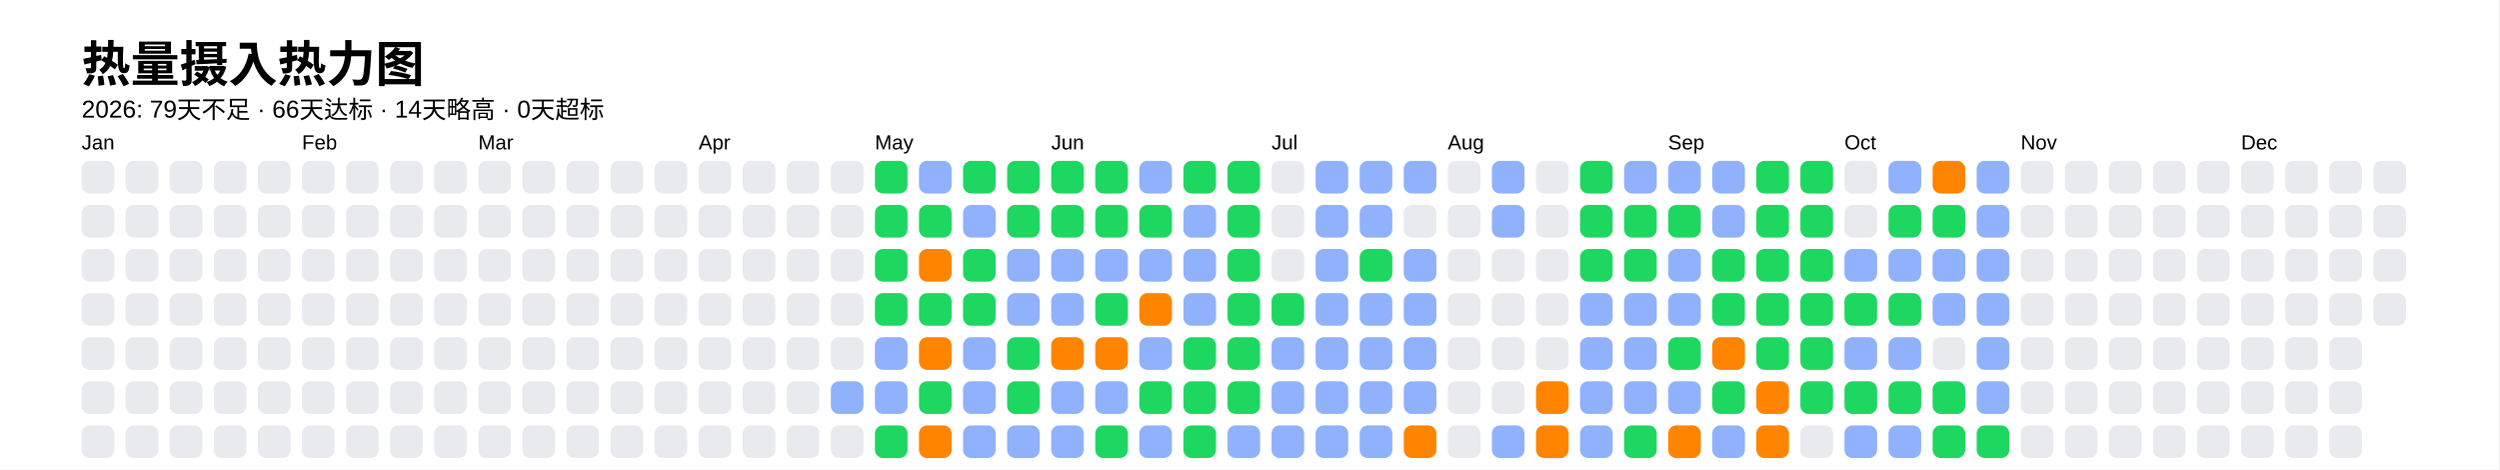
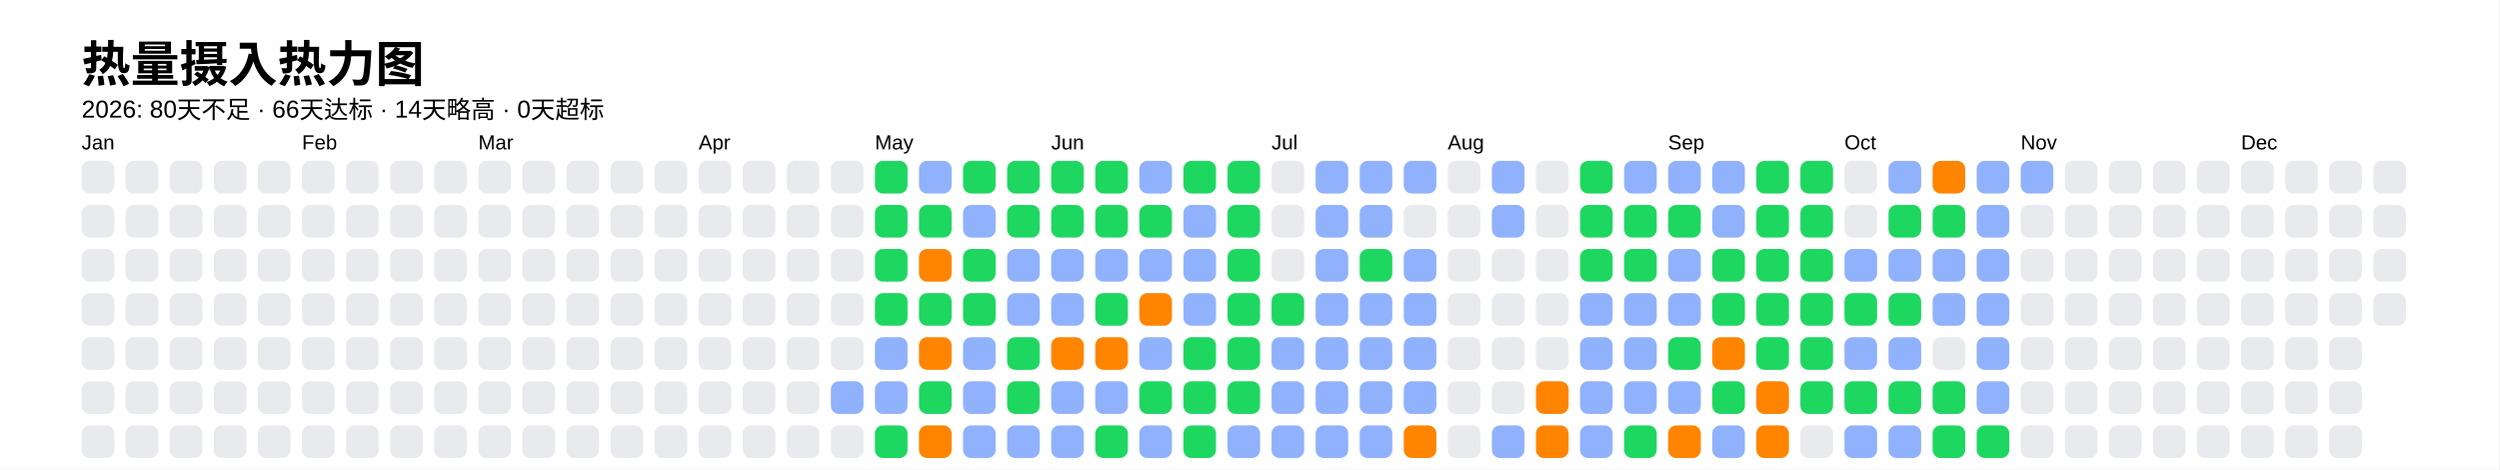
<svg xmlns="http://www.w3.org/2000/svg" style="background-color:white;" baseProfile="full" height="57.5mm" version="1.1" viewBox="0,0,306.2,57.5" width="306.2mm">
  <defs />
  <rect fill="#FFFFFF" height="57.5" width="306.2" x="0" y="0" />
  <text fill="#000000" style="font-size:6px; font-family:Arial; font-weight:bold;" x="10" y="10">热量摄入热力图</text>
-   <text fill="#000000" style="font-size:3px; font-family:Arial;" x="10" y="14.4">2026: 79天不足 · 66天达标 · 14天略高 · 0天超标</text>
+   <text fill="#000000" style="font-size:3px; font-family:Arial;" x="10" y="14.4">2026: 80天不足 · 66天达标 · 14天略高 · 0天超标</text>
  <text fill="#000000" style="font-size:2.5px; font-family:Arial" x="10" y="18.3">Jan</text>
  <rect fill="#E8EAED" height="4" rx="1" ry="1" width="4" x="10" y="19.7" />
  <rect fill="#E8EAED" height="4" rx="1" ry="1" width="4" x="10" y="25.1" />
  <rect fill="#E8EAED" height="4" rx="1" ry="1" width="4" x="10" y="30.5" />
  <rect fill="#E8EAED" height="4" rx="1" ry="1" width="4" x="10" y="35.9" />
  <rect fill="#E8EAED" height="4" rx="1" ry="1" width="4" x="10" y="41.3" />
  <rect fill="#E8EAED" height="4" rx="1" ry="1" width="4" x="10" y="46.7" />
  <rect fill="#E8EAED" height="4" rx="1" ry="1" width="4" x="10" y="52.1" />
  <rect fill="#E8EAED" height="4" rx="1" ry="1" width="4" x="15.4" y="19.7" />
  <rect fill="#E8EAED" height="4" rx="1" ry="1" width="4" x="15.4" y="25.1" />
  <rect fill="#E8EAED" height="4" rx="1" ry="1" width="4" x="15.4" y="30.5" />
  <rect fill="#E8EAED" height="4" rx="1" ry="1" width="4" x="15.4" y="35.9" />
  <rect fill="#E8EAED" height="4" rx="1" ry="1" width="4" x="15.4" y="41.3" />
  <rect fill="#E8EAED" height="4" rx="1" ry="1" width="4" x="15.4" y="46.7" />
  <rect fill="#E8EAED" height="4" rx="1" ry="1" width="4" x="15.4" y="52.1" />
  <rect fill="#E8EAED" height="4" rx="1" ry="1" width="4" x="20.8" y="19.7" />
  <rect fill="#E8EAED" height="4" rx="1" ry="1" width="4" x="20.8" y="25.1" />
  <rect fill="#E8EAED" height="4" rx="1" ry="1" width="4" x="20.8" y="30.5" />
  <rect fill="#E8EAED" height="4" rx="1" ry="1" width="4" x="20.8" y="35.9" />
  <rect fill="#E8EAED" height="4" rx="1" ry="1" width="4" x="20.8" y="41.3" />
  <rect fill="#E8EAED" height="4" rx="1" ry="1" width="4" x="20.8" y="46.7" />
  <rect fill="#E8EAED" height="4" rx="1" ry="1" width="4" x="20.8" y="52.1" />
  <rect fill="#E8EAED" height="4" rx="1" ry="1" width="4" x="26.2" y="19.7" />
  <rect fill="#E8EAED" height="4" rx="1" ry="1" width="4" x="26.2" y="25.1" />
  <rect fill="#E8EAED" height="4" rx="1" ry="1" width="4" x="26.2" y="30.5" />
  <rect fill="#E8EAED" height="4" rx="1" ry="1" width="4" x="26.2" y="35.9" />
  <rect fill="#E8EAED" height="4" rx="1" ry="1" width="4" x="26.2" y="41.3" />
  <rect fill="#E8EAED" height="4" rx="1" ry="1" width="4" x="26.2" y="46.7" />
  <rect fill="#E8EAED" height="4" rx="1" ry="1" width="4" x="26.2" y="52.1" />
  <rect fill="#E8EAED" height="4" rx="1" ry="1" width="4" x="31.6" y="19.7" />
  <rect fill="#E8EAED" height="4" rx="1" ry="1" width="4" x="31.6" y="25.1" />
  <rect fill="#E8EAED" height="4" rx="1" ry="1" width="4" x="31.6" y="30.5" />
  <rect fill="#E8EAED" height="4" rx="1" ry="1" width="4" x="31.6" y="35.9" />
  <rect fill="#E8EAED" height="4" rx="1" ry="1" width="4" x="31.6" y="41.3" />
  <rect fill="#E8EAED" height="4" rx="1" ry="1" width="4" x="31.6" y="46.7" />
  <rect fill="#E8EAED" height="4" rx="1" ry="1" width="4" x="31.6" y="52.1" />
  <text fill="#000000" style="font-size:2.5px; font-family:Arial" x="37.0" y="18.3">Feb</text>
  <rect fill="#E8EAED" height="4" rx="1" ry="1" width="4" x="37.0" y="19.7" />
  <rect fill="#E8EAED" height="4" rx="1" ry="1" width="4" x="37.0" y="25.1" />
  <rect fill="#E8EAED" height="4" rx="1" ry="1" width="4" x="37.0" y="30.5" />
  <rect fill="#E8EAED" height="4" rx="1" ry="1" width="4" x="37.0" y="35.9" />
  <rect fill="#E8EAED" height="4" rx="1" ry="1" width="4" x="37.0" y="41.3" />
  <rect fill="#E8EAED" height="4" rx="1" ry="1" width="4" x="37.0" y="46.7" />
  <rect fill="#E8EAED" height="4" rx="1" ry="1" width="4" x="37.0" y="52.1" />
  <rect fill="#E8EAED" height="4" rx="1" ry="1" width="4" x="42.4" y="19.7" />
  <rect fill="#E8EAED" height="4" rx="1" ry="1" width="4" x="42.4" y="25.1" />
  <rect fill="#E8EAED" height="4" rx="1" ry="1" width="4" x="42.4" y="30.5" />
  <rect fill="#E8EAED" height="4" rx="1" ry="1" width="4" x="42.4" y="35.9" />
  <rect fill="#E8EAED" height="4" rx="1" ry="1" width="4" x="42.4" y="41.3" />
  <rect fill="#E8EAED" height="4" rx="1" ry="1" width="4" x="42.4" y="46.7" />
  <rect fill="#E8EAED" height="4" rx="1" ry="1" width="4" x="42.4" y="52.1" />
  <rect fill="#E8EAED" height="4" rx="1" ry="1" width="4" x="47.8" y="19.7" />
  <rect fill="#E8EAED" height="4" rx="1" ry="1" width="4" x="47.8" y="25.1" />
  <rect fill="#E8EAED" height="4" rx="1" ry="1" width="4" x="47.8" y="30.5" />
  <rect fill="#E8EAED" height="4" rx="1" ry="1" width="4" x="47.8" y="35.9" />
  <rect fill="#E8EAED" height="4" rx="1" ry="1" width="4" x="47.8" y="41.3" />
  <rect fill="#E8EAED" height="4" rx="1" ry="1" width="4" x="47.8" y="46.7" />
  <rect fill="#E8EAED" height="4" rx="1" ry="1" width="4" x="47.8" y="52.1" />
  <rect fill="#E8EAED" height="4" rx="1" ry="1" width="4" x="53.2" y="19.7" />
  <rect fill="#E8EAED" height="4" rx="1" ry="1" width="4" x="53.2" y="25.1" />
  <rect fill="#E8EAED" height="4" rx="1" ry="1" width="4" x="53.2" y="30.5" />
  <rect fill="#E8EAED" height="4" rx="1" ry="1" width="4" x="53.2" y="35.9" />
  <rect fill="#E8EAED" height="4" rx="1" ry="1" width="4" x="53.2" y="41.3" />
  <rect fill="#E8EAED" height="4" rx="1" ry="1" width="4" x="53.2" y="46.7" />
  <rect fill="#E8EAED" height="4" rx="1" ry="1" width="4" x="53.2" y="52.1" />
  <text fill="#000000" style="font-size:2.5px; font-family:Arial" x="58.6" y="18.3">Mar</text>
  <rect fill="#E8EAED" height="4" rx="1" ry="1" width="4" x="58.6" y="19.7" />
  <rect fill="#E8EAED" height="4" rx="1" ry="1" width="4" x="58.6" y="25.1" />
  <rect fill="#E8EAED" height="4" rx="1" ry="1" width="4" x="58.6" y="30.5" />
  <rect fill="#E8EAED" height="4" rx="1" ry="1" width="4" x="58.6" y="35.9" />
  <rect fill="#E8EAED" height="4" rx="1" ry="1" width="4" x="58.6" y="41.3" />
  <rect fill="#E8EAED" height="4" rx="1" ry="1" width="4" x="58.6" y="46.7" />
  <rect fill="#E8EAED" height="4" rx="1" ry="1" width="4" x="58.6" y="52.1" />
  <rect fill="#E8EAED" height="4" rx="1" ry="1" width="4" x="64" y="19.7" />
  <rect fill="#E8EAED" height="4" rx="1" ry="1" width="4" x="64" y="25.1" />
  <rect fill="#E8EAED" height="4" rx="1" ry="1" width="4" x="64" y="30.5" />
  <rect fill="#E8EAED" height="4" rx="1" ry="1" width="4" x="64" y="35.9" />
  <rect fill="#E8EAED" height="4" rx="1" ry="1" width="4" x="64" y="41.3" />
  <rect fill="#E8EAED" height="4" rx="1" ry="1" width="4" x="64" y="46.7" />
  <rect fill="#E8EAED" height="4" rx="1" ry="1" width="4" x="64" y="52.1" />
  <rect fill="#E8EAED" height="4" rx="1" ry="1" width="4" x="69.4" y="19.7" />
  <rect fill="#E8EAED" height="4" rx="1" ry="1" width="4" x="69.4" y="25.1" />
  <rect fill="#E8EAED" height="4" rx="1" ry="1" width="4" x="69.4" y="30.5" />
  <rect fill="#E8EAED" height="4" rx="1" ry="1" width="4" x="69.4" y="35.9" />
  <rect fill="#E8EAED" height="4" rx="1" ry="1" width="4" x="69.4" y="41.3" />
  <rect fill="#E8EAED" height="4" rx="1" ry="1" width="4" x="69.4" y="46.7" />
  <rect fill="#E8EAED" height="4" rx="1" ry="1" width="4" x="69.4" y="52.1" />
  <rect fill="#E8EAED" height="4" rx="1" ry="1" width="4" x="74.8" y="19.7" />
  <rect fill="#E8EAED" height="4" rx="1" ry="1" width="4" x="74.8" y="25.1" />
  <rect fill="#E8EAED" height="4" rx="1" ry="1" width="4" x="74.8" y="30.5" />
  <rect fill="#E8EAED" height="4" rx="1" ry="1" width="4" x="74.8" y="35.9" />
  <rect fill="#E8EAED" height="4" rx="1" ry="1" width="4" x="74.8" y="41.3" />
  <rect fill="#E8EAED" height="4" rx="1" ry="1" width="4" x="74.8" y="46.7" />
  <rect fill="#E8EAED" height="4" rx="1" ry="1" width="4" x="74.8" y="52.1" />
  <rect fill="#E8EAED" height="4" rx="1" ry="1" width="4" x="80.2" y="19.7" />
  <rect fill="#E8EAED" height="4" rx="1" ry="1" width="4" x="80.2" y="25.1" />
  <rect fill="#E8EAED" height="4" rx="1" ry="1" width="4" x="80.2" y="30.5" />
  <rect fill="#E8EAED" height="4" rx="1" ry="1" width="4" x="80.2" y="35.9" />
  <rect fill="#E8EAED" height="4" rx="1" ry="1" width="4" x="80.2" y="41.3" />
  <rect fill="#E8EAED" height="4" rx="1" ry="1" width="4" x="80.2" y="46.7" />
  <rect fill="#E8EAED" height="4" rx="1" ry="1" width="4" x="80.2" y="52.1" />
  <text fill="#000000" style="font-size:2.5px; font-family:Arial" x="85.6" y="18.3">Apr</text>
  <rect fill="#E8EAED" height="4" rx="1" ry="1" width="4" x="85.6" y="19.7" />
  <rect fill="#E8EAED" height="4" rx="1" ry="1" width="4" x="85.6" y="25.1" />
  <rect fill="#E8EAED" height="4" rx="1" ry="1" width="4" x="85.6" y="30.5" />
  <rect fill="#E8EAED" height="4" rx="1" ry="1" width="4" x="85.6" y="35.9" />
  <rect fill="#E8EAED" height="4" rx="1" ry="1" width="4" x="85.6" y="41.3" />
  <rect fill="#E8EAED" height="4" rx="1" ry="1" width="4" x="85.6" y="46.7" />
  <rect fill="#E8EAED" height="4" rx="1" ry="1" width="4" x="85.6" y="52.1" />
  <rect fill="#E8EAED" height="4" rx="1" ry="1" width="4" x="91" y="19.7" />
  <rect fill="#E8EAED" height="4" rx="1" ry="1" width="4" x="91" y="25.1" />
  <rect fill="#E8EAED" height="4" rx="1" ry="1" width="4" x="91" y="30.5" />
  <rect fill="#E8EAED" height="4" rx="1" ry="1" width="4" x="91" y="35.9" />
  <rect fill="#E8EAED" height="4" rx="1" ry="1" width="4" x="91" y="41.3" />
  <rect fill="#E8EAED" height="4" rx="1" ry="1" width="4" x="91" y="46.7" />
  <rect fill="#E8EAED" height="4" rx="1" ry="1" width="4" x="91" y="52.1" />
  <rect fill="#E8EAED" height="4" rx="1" ry="1" width="4" x="96.4" y="19.7" />
  <rect fill="#E8EAED" height="4" rx="1" ry="1" width="4" x="96.4" y="25.1" />
  <rect fill="#E8EAED" height="4" rx="1" ry="1" width="4" x="96.4" y="30.5" />
  <rect fill="#E8EAED" height="4" rx="1" ry="1" width="4" x="96.4" y="35.9" />
  <rect fill="#E8EAED" height="4" rx="1" ry="1" width="4" x="96.4" y="41.3" />
  <rect fill="#E8EAED" height="4" rx="1" ry="1" width="4" x="96.4" y="46.7" />
  <rect fill="#E8EAED" height="4" rx="1" ry="1" width="4" x="96.4" y="52.1" />
  <rect fill="#E8EAED" height="4" rx="1" ry="1" width="4" x="101.8" y="19.7" />
  <rect fill="#E8EAED" height="4" rx="1" ry="1" width="4" x="101.8" y="25.1" />
  <rect fill="#E8EAED" height="4" rx="1" ry="1" width="4" x="101.8" y="30.5" />
  <rect fill="#E8EAED" height="4" rx="1" ry="1" width="4" x="101.8" y="35.9" />
  <rect fill="#E8EAED" height="4" rx="1" ry="1" width="4" x="101.8" y="41.3" />
  <rect fill="#90b1fb" height="4" rx="1" ry="1" width="4" x="101.8" y="46.7" />
  <rect fill="#E8EAED" height="4" rx="1" ry="1" width="4" x="101.8" y="52.1" />
  <text fill="#000000" style="font-size:2.5px; font-family:Arial" x="107.2" y="18.3">May</text>
  <rect fill="#1ed760" height="4" rx="1" ry="1" width="4" x="107.2" y="19.7" />
  <rect fill="#1ed760" height="4" rx="1" ry="1" width="4" x="107.2" y="25.1" />
  <rect fill="#1ed760" height="4" rx="1" ry="1" width="4" x="107.2" y="30.5" />
  <rect fill="#1ed760" height="4" rx="1" ry="1" width="4" x="107.2" y="35.9" />
  <rect fill="#90b1fb" height="4" rx="1" ry="1" width="4" x="107.2" y="41.3" />
  <rect fill="#90b1fb" height="4" rx="1" ry="1" width="4" x="107.2" y="46.7" />
  <rect fill="#1ed760" height="4" rx="1" ry="1" width="4" x="107.2" y="52.1" />
  <rect fill="#90b1fb" height="4" rx="1" ry="1" width="4" x="112.6" y="19.7" />
  <rect fill="#1ed760" height="4" rx="1" ry="1" width="4" x="112.6" y="25.1" />
  <rect fill="#ff8400" height="4" rx="1" ry="1" width="4" x="112.6" y="30.5" />
  <rect fill="#1ed760" height="4" rx="1" ry="1" width="4" x="112.6" y="35.9" />
  <rect fill="#ff8400" height="4" rx="1" ry="1" width="4" x="112.6" y="41.3" />
  <rect fill="#1ed760" height="4" rx="1" ry="1" width="4" x="112.6" y="46.7" />
  <rect fill="#ff8400" height="4" rx="1" ry="1" width="4" x="112.6" y="52.1" />
  <rect fill="#1ed760" height="4" rx="1" ry="1" width="4" x="118" y="19.7" />
  <rect fill="#90b1fb" height="4" rx="1" ry="1" width="4" x="118" y="25.1" />
  <rect fill="#1ed760" height="4" rx="1" ry="1" width="4" x="118" y="30.5" />
  <rect fill="#1ed760" height="4" rx="1" ry="1" width="4" x="118" y="35.9" />
  <rect fill="#90b1fb" height="4" rx="1" ry="1" width="4" x="118" y="41.3" />
  <rect fill="#90b1fb" height="4" rx="1" ry="1" width="4" x="118" y="46.7" />
  <rect fill="#90b1fb" height="4" rx="1" ry="1" width="4" x="118" y="52.1" />
  <rect fill="#1ed760" height="4" rx="1" ry="1" width="4" x="123.4" y="19.7" />
  <rect fill="#1ed760" height="4" rx="1" ry="1" width="4" x="123.4" y="25.1" />
  <rect fill="#90b1fb" height="4" rx="1" ry="1" width="4" x="123.4" y="30.5" />
  <rect fill="#90b1fb" height="4" rx="1" ry="1" width="4" x="123.4" y="35.9" />
  <rect fill="#1ed760" height="4" rx="1" ry="1" width="4" x="123.4" y="41.3" />
  <rect fill="#1ed760" height="4" rx="1" ry="1" width="4" x="123.4" y="46.7" />
  <rect fill="#90b1fb" height="4" rx="1" ry="1" width="4" x="123.4" y="52.1" />
  <text fill="#000000" style="font-size:2.5px; font-family:Arial" x="128.8" y="18.3">Jun</text>
  <rect fill="#1ed760" height="4" rx="1" ry="1" width="4" x="128.8" y="19.7" />
  <rect fill="#1ed760" height="4" rx="1" ry="1" width="4" x="128.8" y="25.1" />
  <rect fill="#90b1fb" height="4" rx="1" ry="1" width="4" x="128.8" y="30.5" />
  <rect fill="#90b1fb" height="4" rx="1" ry="1" width="4" x="128.8" y="35.9" />
  <rect fill="#ff8400" height="4" rx="1" ry="1" width="4" x="128.8" y="41.3" />
  <rect fill="#90b1fb" height="4" rx="1" ry="1" width="4" x="128.8" y="46.7" />
  <rect fill="#90b1fb" height="4" rx="1" ry="1" width="4" x="128.8" y="52.1" />
  <rect fill="#1ed760" height="4" rx="1" ry="1" width="4" x="134.2" y="19.7" />
  <rect fill="#1ed760" height="4" rx="1" ry="1" width="4" x="134.2" y="25.1" />
  <rect fill="#90b1fb" height="4" rx="1" ry="1" width="4" x="134.2" y="30.5" />
  <rect fill="#1ed760" height="4" rx="1" ry="1" width="4" x="134.2" y="35.9" />
  <rect fill="#ff8400" height="4" rx="1" ry="1" width="4" x="134.2" y="41.3" />
  <rect fill="#90b1fb" height="4" rx="1" ry="1" width="4" x="134.2" y="46.7" />
  <rect fill="#1ed760" height="4" rx="1" ry="1" width="4" x="134.2" y="52.1" />
  <rect fill="#90b1fb" height="4" rx="1" ry="1" width="4" x="139.6" y="19.7" />
  <rect fill="#1ed760" height="4" rx="1" ry="1" width="4" x="139.6" y="25.1" />
  <rect fill="#90b1fb" height="4" rx="1" ry="1" width="4" x="139.6" y="30.5" />
  <rect fill="#ff8400" height="4" rx="1" ry="1" width="4" x="139.6" y="35.9" />
  <rect fill="#90b1fb" height="4" rx="1" ry="1" width="4" x="139.6" y="41.3" />
  <rect fill="#1ed760" height="4" rx="1" ry="1" width="4" x="139.6" y="46.7" />
  <rect fill="#90b1fb" height="4" rx="1" ry="1" width="4" x="139.6" y="52.1" />
  <rect fill="#1ed760" height="4" rx="1" ry="1" width="4" x="145" y="19.7" />
  <rect fill="#90b1fb" height="4" rx="1" ry="1" width="4" x="145" y="25.1" />
  <rect fill="#90b1fb" height="4" rx="1" ry="1" width="4" x="145" y="30.5" />
  <rect fill="#90b1fb" height="4" rx="1" ry="1" width="4" x="145" y="35.9" />
  <rect fill="#1ed760" height="4" rx="1" ry="1" width="4" x="145" y="41.3" />
  <rect fill="#1ed760" height="4" rx="1" ry="1" width="4" x="145" y="46.7" />
  <rect fill="#1ed760" height="4" rx="1" ry="1" width="4" x="145" y="52.1" />
  <rect fill="#1ed760" height="4" rx="1" ry="1" width="4" x="150.4" y="19.7" />
  <rect fill="#1ed760" height="4" rx="1" ry="1" width="4" x="150.4" y="25.1" />
  <rect fill="#1ed760" height="4" rx="1" ry="1" width="4" x="150.4" y="30.5" />
  <rect fill="#1ed760" height="4" rx="1" ry="1" width="4" x="150.4" y="35.9" />
  <rect fill="#1ed760" height="4" rx="1" ry="1" width="4" x="150.4" y="41.3" />
  <rect fill="#1ed760" height="4" rx="1" ry="1" width="4" x="150.4" y="46.7" />
  <rect fill="#90b1fb" height="4" rx="1" ry="1" width="4" x="150.4" y="52.1" />
  <text fill="#000000" style="font-size:2.5px; font-family:Arial" x="155.8" y="18.3">Jul</text>
  <rect fill="#E8EAED" height="4" rx="1" ry="1" width="4" x="155.8" y="19.7" />
  <rect fill="#E8EAED" height="4" rx="1" ry="1" width="4" x="155.8" y="25.1" />
  <rect fill="#E8EAED" height="4" rx="1" ry="1" width="4" x="155.8" y="30.5" />
  <rect fill="#1ed760" height="4" rx="1" ry="1" width="4" x="155.8" y="35.9" />
  <rect fill="#90b1fb" height="4" rx="1" ry="1" width="4" x="155.8" y="41.3" />
  <rect fill="#90b1fb" height="4" rx="1" ry="1" width="4" x="155.8" y="46.7" />
  <rect fill="#90b1fb" height="4" rx="1" ry="1" width="4" x="155.8" y="52.1" />
  <rect fill="#90b1fb" height="4" rx="1" ry="1" width="4" x="161.2" y="19.7" />
  <rect fill="#90b1fb" height="4" rx="1" ry="1" width="4" x="161.2" y="25.1" />
  <rect fill="#90b1fb" height="4" rx="1" ry="1" width="4" x="161.2" y="30.5" />
  <rect fill="#90b1fb" height="4" rx="1" ry="1" width="4" x="161.2" y="35.9" />
  <rect fill="#90b1fb" height="4" rx="1" ry="1" width="4" x="161.2" y="41.3" />
  <rect fill="#90b1fb" height="4" rx="1" ry="1" width="4" x="161.2" y="46.7" />
  <rect fill="#90b1fb" height="4" rx="1" ry="1" width="4" x="161.2" y="52.1" />
  <rect fill="#90b1fb" height="4" rx="1" ry="1" width="4" x="166.6" y="19.7" />
  <rect fill="#90b1fb" height="4" rx="1" ry="1" width="4" x="166.6" y="25.1" />
  <rect fill="#1ed760" height="4" rx="1" ry="1" width="4" x="166.6" y="30.5" />
  <rect fill="#90b1fb" height="4" rx="1" ry="1" width="4" x="166.6" y="35.9" />
  <rect fill="#90b1fb" height="4" rx="1" ry="1" width="4" x="166.6" y="41.3" />
  <rect fill="#90b1fb" height="4" rx="1" ry="1" width="4" x="166.6" y="46.7" />
  <rect fill="#90b1fb" height="4" rx="1" ry="1" width="4" x="166.6" y="52.1" />
  <rect fill="#90b1fb" height="4" rx="1" ry="1" width="4" x="172" y="19.7" />
  <rect fill="#E8EAED" height="4" rx="1" ry="1" width="4" x="172" y="25.1" />
  <rect fill="#90b1fb" height="4" rx="1" ry="1" width="4" x="172" y="30.5" />
  <rect fill="#90b1fb" height="4" rx="1" ry="1" width="4" x="172" y="35.9" />
  <rect fill="#90b1fb" height="4" rx="1" ry="1" width="4" x="172" y="41.3" />
  <rect fill="#90b1fb" height="4" rx="1" ry="1" width="4" x="172" y="46.7" />
  <rect fill="#ff8400" height="4" rx="1" ry="1" width="4" x="172" y="52.1" />
  <text fill="#000000" style="font-size:2.5px; font-family:Arial" x="177.4" y="18.3">Aug</text>
  <rect fill="#E8EAED" height="4" rx="1" ry="1" width="4" x="177.4" y="19.7" />
  <rect fill="#E8EAED" height="4" rx="1" ry="1" width="4" x="177.4" y="25.1" />
  <rect fill="#E8EAED" height="4" rx="1" ry="1" width="4" x="177.4" y="30.5" />
  <rect fill="#E8EAED" height="4" rx="1" ry="1" width="4" x="177.4" y="35.9" />
  <rect fill="#E8EAED" height="4" rx="1" ry="1" width="4" x="177.4" y="41.3" />
  <rect fill="#E8EAED" height="4" rx="1" ry="1" width="4" x="177.4" y="46.7" />
  <rect fill="#E8EAED" height="4" rx="1" ry="1" width="4" x="177.4" y="52.1" />
  <rect fill="#90b1fb" height="4" rx="1" ry="1" width="4" x="182.8" y="19.7" />
  <rect fill="#90b1fb" height="4" rx="1" ry="1" width="4" x="182.8" y="25.1" />
  <rect fill="#E8EAED" height="4" rx="1" ry="1" width="4" x="182.8" y="30.5" />
  <rect fill="#E8EAED" height="4" rx="1" ry="1" width="4" x="182.8" y="35.9" />
  <rect fill="#E8EAED" height="4" rx="1" ry="1" width="4" x="182.8" y="41.3" />
  <rect fill="#E8EAED" height="4" rx="1" ry="1" width="4" x="182.8" y="46.7" />
  <rect fill="#90b1fb" height="4" rx="1" ry="1" width="4" x="182.8" y="52.1" />
  <rect fill="#E8EAED" height="4" rx="1" ry="1" width="4" x="188.2" y="19.7" />
  <rect fill="#E8EAED" height="4" rx="1" ry="1" width="4" x="188.2" y="25.1" />
  <rect fill="#E8EAED" height="4" rx="1" ry="1" width="4" x="188.2" y="30.5" />
  <rect fill="#E8EAED" height="4" rx="1" ry="1" width="4" x="188.2" y="35.9" />
  <rect fill="#E8EAED" height="4" rx="1" ry="1" width="4" x="188.2" y="41.3" />
  <rect fill="#ff8400" height="4" rx="1" ry="1" width="4" x="188.2" y="46.7" />
  <rect fill="#ff8400" height="4" rx="1" ry="1" width="4" x="188.2" y="52.1" />
  <rect fill="#1ed760" height="4" rx="1" ry="1" width="4" x="193.6" y="19.7" />
  <rect fill="#1ed760" height="4" rx="1" ry="1" width="4" x="193.6" y="25.1" />
  <rect fill="#1ed760" height="4" rx="1" ry="1" width="4" x="193.6" y="30.5" />
  <rect fill="#90b1fb" height="4" rx="1" ry="1" width="4" x="193.6" y="35.9" />
  <rect fill="#90b1fb" height="4" rx="1" ry="1" width="4" x="193.6" y="41.3" />
  <rect fill="#90b1fb" height="4" rx="1" ry="1" width="4" x="193.6" y="46.7" />
  <rect fill="#90b1fb" height="4" rx="1" ry="1" width="4" x="193.6" y="52.1" />
  <rect fill="#90b1fb" height="4" rx="1" ry="1" width="4" x="199" y="19.7" />
  <rect fill="#1ed760" height="4" rx="1" ry="1" width="4" x="199" y="25.1" />
  <rect fill="#1ed760" height="4" rx="1" ry="1" width="4" x="199" y="30.5" />
  <rect fill="#90b1fb" height="4" rx="1" ry="1" width="4" x="199" y="35.9" />
  <rect fill="#90b1fb" height="4" rx="1" ry="1" width="4" x="199" y="41.3" />
  <rect fill="#90b1fb" height="4" rx="1" ry="1" width="4" x="199" y="46.7" />
  <rect fill="#1ed760" height="4" rx="1" ry="1" width="4" x="199" y="52.1" />
  <text fill="#000000" style="font-size:2.5px; font-family:Arial" x="204.4" y="18.3">Sep</text>
  <rect fill="#90b1fb" height="4" rx="1" ry="1" width="4" x="204.4" y="19.7" />
  <rect fill="#1ed760" height="4" rx="1" ry="1" width="4" x="204.4" y="25.1" />
  <rect fill="#90b1fb" height="4" rx="1" ry="1" width="4" x="204.4" y="30.5" />
  <rect fill="#90b1fb" height="4" rx="1" ry="1" width="4" x="204.4" y="35.9" />
  <rect fill="#1ed760" height="4" rx="1" ry="1" width="4" x="204.4" y="41.3" />
  <rect fill="#90b1fb" height="4" rx="1" ry="1" width="4" x="204.4" y="46.7" />
  <rect fill="#ff8400" height="4" rx="1" ry="1" width="4" x="204.4" y="52.1" />
  <rect fill="#90b1fb" height="4" rx="1" ry="1" width="4" x="209.8" y="19.7" />
  <rect fill="#90b1fb" height="4" rx="1" ry="1" width="4" x="209.8" y="25.1" />
  <rect fill="#1ed760" height="4" rx="1" ry="1" width="4" x="209.8" y="30.5" />
  <rect fill="#1ed760" height="4" rx="1" ry="1" width="4" x="209.8" y="35.9" />
  <rect fill="#ff8400" height="4" rx="1" ry="1" width="4" x="209.8" y="41.3" />
  <rect fill="#1ed760" height="4" rx="1" ry="1" width="4" x="209.8" y="46.7" />
  <rect fill="#90b1fb" height="4" rx="1" ry="1" width="4" x="209.8" y="52.1" />
  <rect fill="#1ed760" height="4" rx="1" ry="1" width="4" x="215.2" y="19.7" />
  <rect fill="#1ed760" height="4" rx="1" ry="1" width="4" x="215.2" y="25.1" />
  <rect fill="#1ed760" height="4" rx="1" ry="1" width="4" x="215.2" y="30.5" />
  <rect fill="#1ed760" height="4" rx="1" ry="1" width="4" x="215.2" y="35.9" />
  <rect fill="#1ed760" height="4" rx="1" ry="1" width="4" x="215.2" y="41.3" />
  <rect fill="#ff8400" height="4" rx="1" ry="1" width="4" x="215.2" y="46.7" />
  <rect fill="#ff8400" height="4" rx="1" ry="1" width="4" x="215.2" y="52.1" />
  <rect fill="#1ed760" height="4" rx="1" ry="1" width="4" x="220.6" y="19.7" />
  <rect fill="#1ed760" height="4" rx="1" ry="1" width="4" x="220.6" y="25.1" />
  <rect fill="#1ed760" height="4" rx="1" ry="1" width="4" x="220.6" y="30.5" />
  <rect fill="#1ed760" height="4" rx="1" ry="1" width="4" x="220.6" y="35.9" />
  <rect fill="#1ed760" height="4" rx="1" ry="1" width="4" x="220.6" y="41.3" />
  <rect fill="#1ed760" height="4" rx="1" ry="1" width="4" x="220.6" y="46.7" />
  <rect fill="#E8EAED" height="4" rx="1" ry="1" width="4" x="220.6" y="52.1" />
  <text fill="#000000" style="font-size:2.5px; font-family:Arial" x="226" y="18.3">Oct</text>
  <rect fill="#E8EAED" height="4" rx="1" ry="1" width="4" x="226" y="19.7" />
  <rect fill="#E8EAED" height="4" rx="1" ry="1" width="4" x="226" y="25.1" />
  <rect fill="#90b1fb" height="4" rx="1" ry="1" width="4" x="226" y="30.5" />
  <rect fill="#1ed760" height="4" rx="1" ry="1" width="4" x="226" y="35.9" />
  <rect fill="#90b1fb" height="4" rx="1" ry="1" width="4" x="226" y="41.3" />
  <rect fill="#1ed760" height="4" rx="1" ry="1" width="4" x="226" y="46.7" />
  <rect fill="#90b1fb" height="4" rx="1" ry="1" width="4" x="226" y="52.1" />
  <rect fill="#90b1fb" height="4" rx="1" ry="1" width="4" x="231.4" y="19.7" />
  <rect fill="#1ed760" height="4" rx="1" ry="1" width="4" x="231.4" y="25.1" />
  <rect fill="#90b1fb" height="4" rx="1" ry="1" width="4" x="231.4" y="30.5" />
  <rect fill="#1ed760" height="4" rx="1" ry="1" width="4" x="231.4" y="35.9" />
  <rect fill="#90b1fb" height="4" rx="1" ry="1" width="4" x="231.4" y="41.3" />
  <rect fill="#1ed760" height="4" rx="1" ry="1" width="4" x="231.4" y="46.7" />
  <rect fill="#90b1fb" height="4" rx="1" ry="1" width="4" x="231.4" y="52.1" />
  <rect fill="#ff8400" height="4" rx="1" ry="1" width="4" x="236.8" y="19.7" />
  <rect fill="#1ed760" height="4" rx="1" ry="1" width="4" x="236.8" y="25.1" />
  <rect fill="#90b1fb" height="4" rx="1" ry="1" width="4" x="236.8" y="30.5" />
  <rect fill="#90b1fb" height="4" rx="1" ry="1" width="4" x="236.8" y="35.9" />
  <rect fill="#E8EAED" height="4" rx="1" ry="1" width="4" x="236.8" y="41.3" />
  <rect fill="#1ed760" height="4" rx="1" ry="1" width="4" x="236.8" y="46.7" />
  <rect fill="#1ed760" height="4" rx="1" ry="1" width="4" x="236.8" y="52.1" />
  <rect fill="#90b1fb" height="4" rx="1" ry="1" width="4" x="242.2" y="19.7" />
  <rect fill="#90b1fb" height="4" rx="1" ry="1" width="4" x="242.2" y="25.1" />
  <rect fill="#90b1fb" height="4" rx="1" ry="1" width="4" x="242.2" y="30.5" />
  <rect fill="#90b1fb" height="4" rx="1" ry="1" width="4" x="242.2" y="35.9" />
  <rect fill="#90b1fb" height="4" rx="1" ry="1" width="4" x="242.2" y="41.3" />
  <rect fill="#90b1fb" height="4" rx="1" ry="1" width="4" x="242.2" y="46.7" />
  <rect fill="#1ed760" height="4" rx="1" ry="1" width="4" x="242.2" y="52.1" />
  <text fill="#000000" style="font-size:2.5px; font-family:Arial" x="247.6" y="18.3">Nov</text>
-   <rect fill="#E8EAED" height="4" rx="1" ry="1" width="4" x="247.6" y="19.7" />
+   <rect fill="#90b1fb" height="4" rx="1" ry="1" width="4" x="247.6" y="19.7" />
  <rect fill="#E8EAED" height="4" rx="1" ry="1" width="4" x="247.6" y="25.1" />
  <rect fill="#E8EAED" height="4" rx="1" ry="1" width="4" x="247.6" y="30.5" />
  <rect fill="#E8EAED" height="4" rx="1" ry="1" width="4" x="247.6" y="35.9" />
  <rect fill="#E8EAED" height="4" rx="1" ry="1" width="4" x="247.6" y="41.3" />
  <rect fill="#E8EAED" height="4" rx="1" ry="1" width="4" x="247.6" y="46.7" />
  <rect fill="#E8EAED" height="4" rx="1" ry="1" width="4" x="247.6" y="52.1" />
  <rect fill="#E8EAED" height="4" rx="1" ry="1" width="4" x="253" y="19.7" />
  <rect fill="#E8EAED" height="4" rx="1" ry="1" width="4" x="253" y="25.1" />
  <rect fill="#E8EAED" height="4" rx="1" ry="1" width="4" x="253" y="30.5" />
  <rect fill="#E8EAED" height="4" rx="1" ry="1" width="4" x="253" y="35.9" />
  <rect fill="#E8EAED" height="4" rx="1" ry="1" width="4" x="253" y="41.3" />
  <rect fill="#E8EAED" height="4" rx="1" ry="1" width="4" x="253" y="46.7" />
  <rect fill="#E8EAED" height="4" rx="1" ry="1" width="4" x="253" y="52.1" />
  <rect fill="#E8EAED" height="4" rx="1" ry="1" width="4" x="258.4" y="19.7" />
  <rect fill="#E8EAED" height="4" rx="1" ry="1" width="4" x="258.4" y="25.1" />
  <rect fill="#E8EAED" height="4" rx="1" ry="1" width="4" x="258.4" y="30.5" />
  <rect fill="#E8EAED" height="4" rx="1" ry="1" width="4" x="258.4" y="35.9" />
  <rect fill="#E8EAED" height="4" rx="1" ry="1" width="4" x="258.4" y="41.3" />
  <rect fill="#E8EAED" height="4" rx="1" ry="1" width="4" x="258.4" y="46.7" />
  <rect fill="#E8EAED" height="4" rx="1" ry="1" width="4" x="258.4" y="52.1" />
  <rect fill="#E8EAED" height="4" rx="1" ry="1" width="4" x="263.8" y="19.7" />
  <rect fill="#E8EAED" height="4" rx="1" ry="1" width="4" x="263.8" y="25.1" />
  <rect fill="#E8EAED" height="4" rx="1" ry="1" width="4" x="263.8" y="30.5" />
  <rect fill="#E8EAED" height="4" rx="1" ry="1" width="4" x="263.8" y="35.9" />
  <rect fill="#E8EAED" height="4" rx="1" ry="1" width="4" x="263.8" y="41.3" />
  <rect fill="#E8EAED" height="4" rx="1" ry="1" width="4" x="263.8" y="46.7" />
  <rect fill="#E8EAED" height="4" rx="1" ry="1" width="4" x="263.8" y="52.1" />
  <rect fill="#E8EAED" height="4" rx="1" ry="1" width="4" x="269.2" y="19.7" />
  <rect fill="#E8EAED" height="4" rx="1" ry="1" width="4" x="269.2" y="25.1" />
  <rect fill="#E8EAED" height="4" rx="1" ry="1" width="4" x="269.2" y="30.5" />
  <rect fill="#E8EAED" height="4" rx="1" ry="1" width="4" x="269.2" y="35.9" />
  <rect fill="#E8EAED" height="4" rx="1" ry="1" width="4" x="269.2" y="41.3" />
  <rect fill="#E8EAED" height="4" rx="1" ry="1" width="4" x="269.2" y="46.7" />
  <rect fill="#E8EAED" height="4" rx="1" ry="1" width="4" x="269.2" y="52.1" />
  <text fill="#000000" style="font-size:2.5px; font-family:Arial" x="274.6" y="18.3">Dec</text>
  <rect fill="#E8EAED" height="4" rx="1" ry="1" width="4" x="274.6" y="19.7" />
  <rect fill="#E8EAED" height="4" rx="1" ry="1" width="4" x="274.6" y="25.1" />
  <rect fill="#E8EAED" height="4" rx="1" ry="1" width="4" x="274.6" y="30.5" />
  <rect fill="#E8EAED" height="4" rx="1" ry="1" width="4" x="274.6" y="35.9" />
  <rect fill="#E8EAED" height="4" rx="1" ry="1" width="4" x="274.6" y="41.3" />
  <rect fill="#E8EAED" height="4" rx="1" ry="1" width="4" x="274.6" y="46.7" />
  <rect fill="#E8EAED" height="4" rx="1" ry="1" width="4" x="274.6" y="52.1" />
  <rect fill="#E8EAED" height="4" rx="1" ry="1" width="4" x="280" y="19.7" />
  <rect fill="#E8EAED" height="4" rx="1" ry="1" width="4" x="280" y="25.1" />
  <rect fill="#E8EAED" height="4" rx="1" ry="1" width="4" x="280" y="30.5" />
  <rect fill="#E8EAED" height="4" rx="1" ry="1" width="4" x="280" y="35.9" />
  <rect fill="#E8EAED" height="4" rx="1" ry="1" width="4" x="280" y="41.3" />
  <rect fill="#E8EAED" height="4" rx="1" ry="1" width="4" x="280" y="46.7" />
  <rect fill="#E8EAED" height="4" rx="1" ry="1" width="4" x="280" y="52.1" />
  <rect fill="#E8EAED" height="4" rx="1" ry="1" width="4" x="285.4" y="19.7" />
  <rect fill="#E8EAED" height="4" rx="1" ry="1" width="4" x="285.4" y="25.1" />
  <rect fill="#E8EAED" height="4" rx="1" ry="1" width="4" x="285.4" y="30.5" />
  <rect fill="#E8EAED" height="4" rx="1" ry="1" width="4" x="285.4" y="35.9" />
  <rect fill="#E8EAED" height="4" rx="1" ry="1" width="4" x="285.4" y="41.3" />
  <rect fill="#E8EAED" height="4" rx="1" ry="1" width="4" x="285.4" y="46.7" />
  <rect fill="#E8EAED" height="4" rx="1" ry="1" width="4" x="285.4" y="52.1" />
  <rect fill="#E8EAED" height="4" rx="1" ry="1" width="4" x="290.8" y="19.7" />
  <rect fill="#E8EAED" height="4" rx="1" ry="1" width="4" x="290.8" y="25.1" />
  <rect fill="#E8EAED" height="4" rx="1" ry="1" width="4" x="290.8" y="30.5" />
  <rect fill="#E8EAED" height="4" rx="1" ry="1" width="4" x="290.8" y="35.9" />
</svg>
